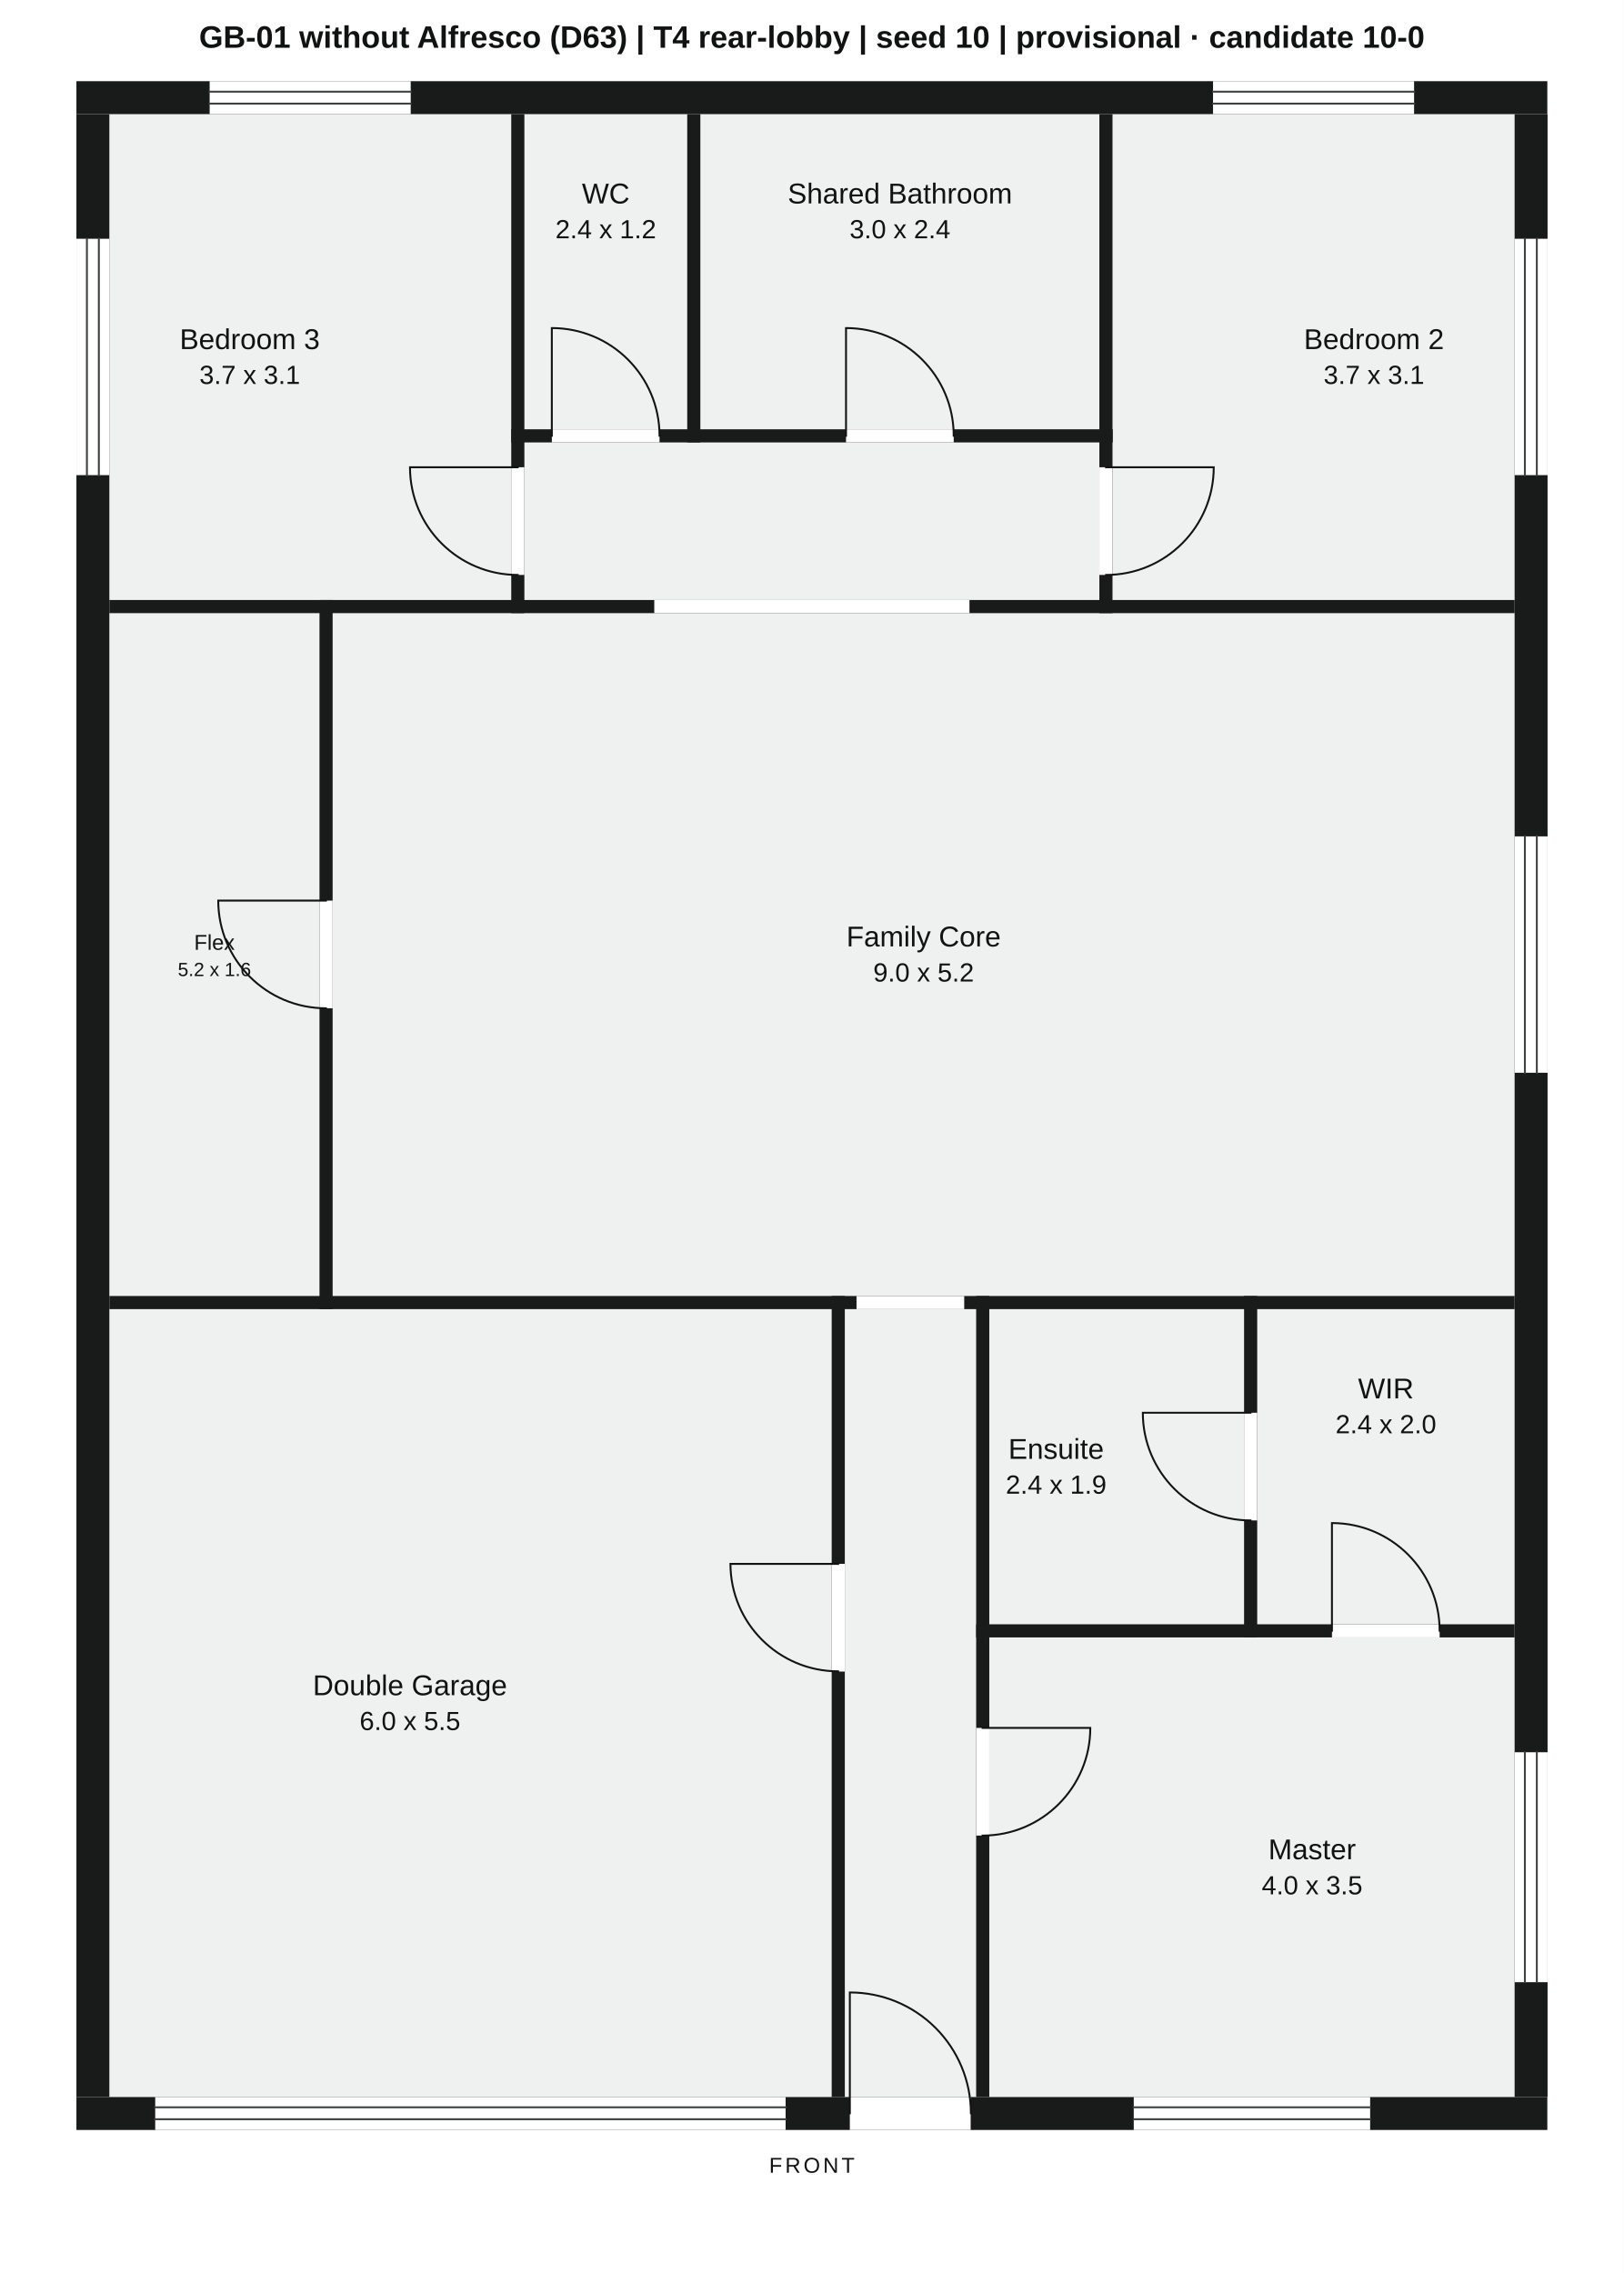
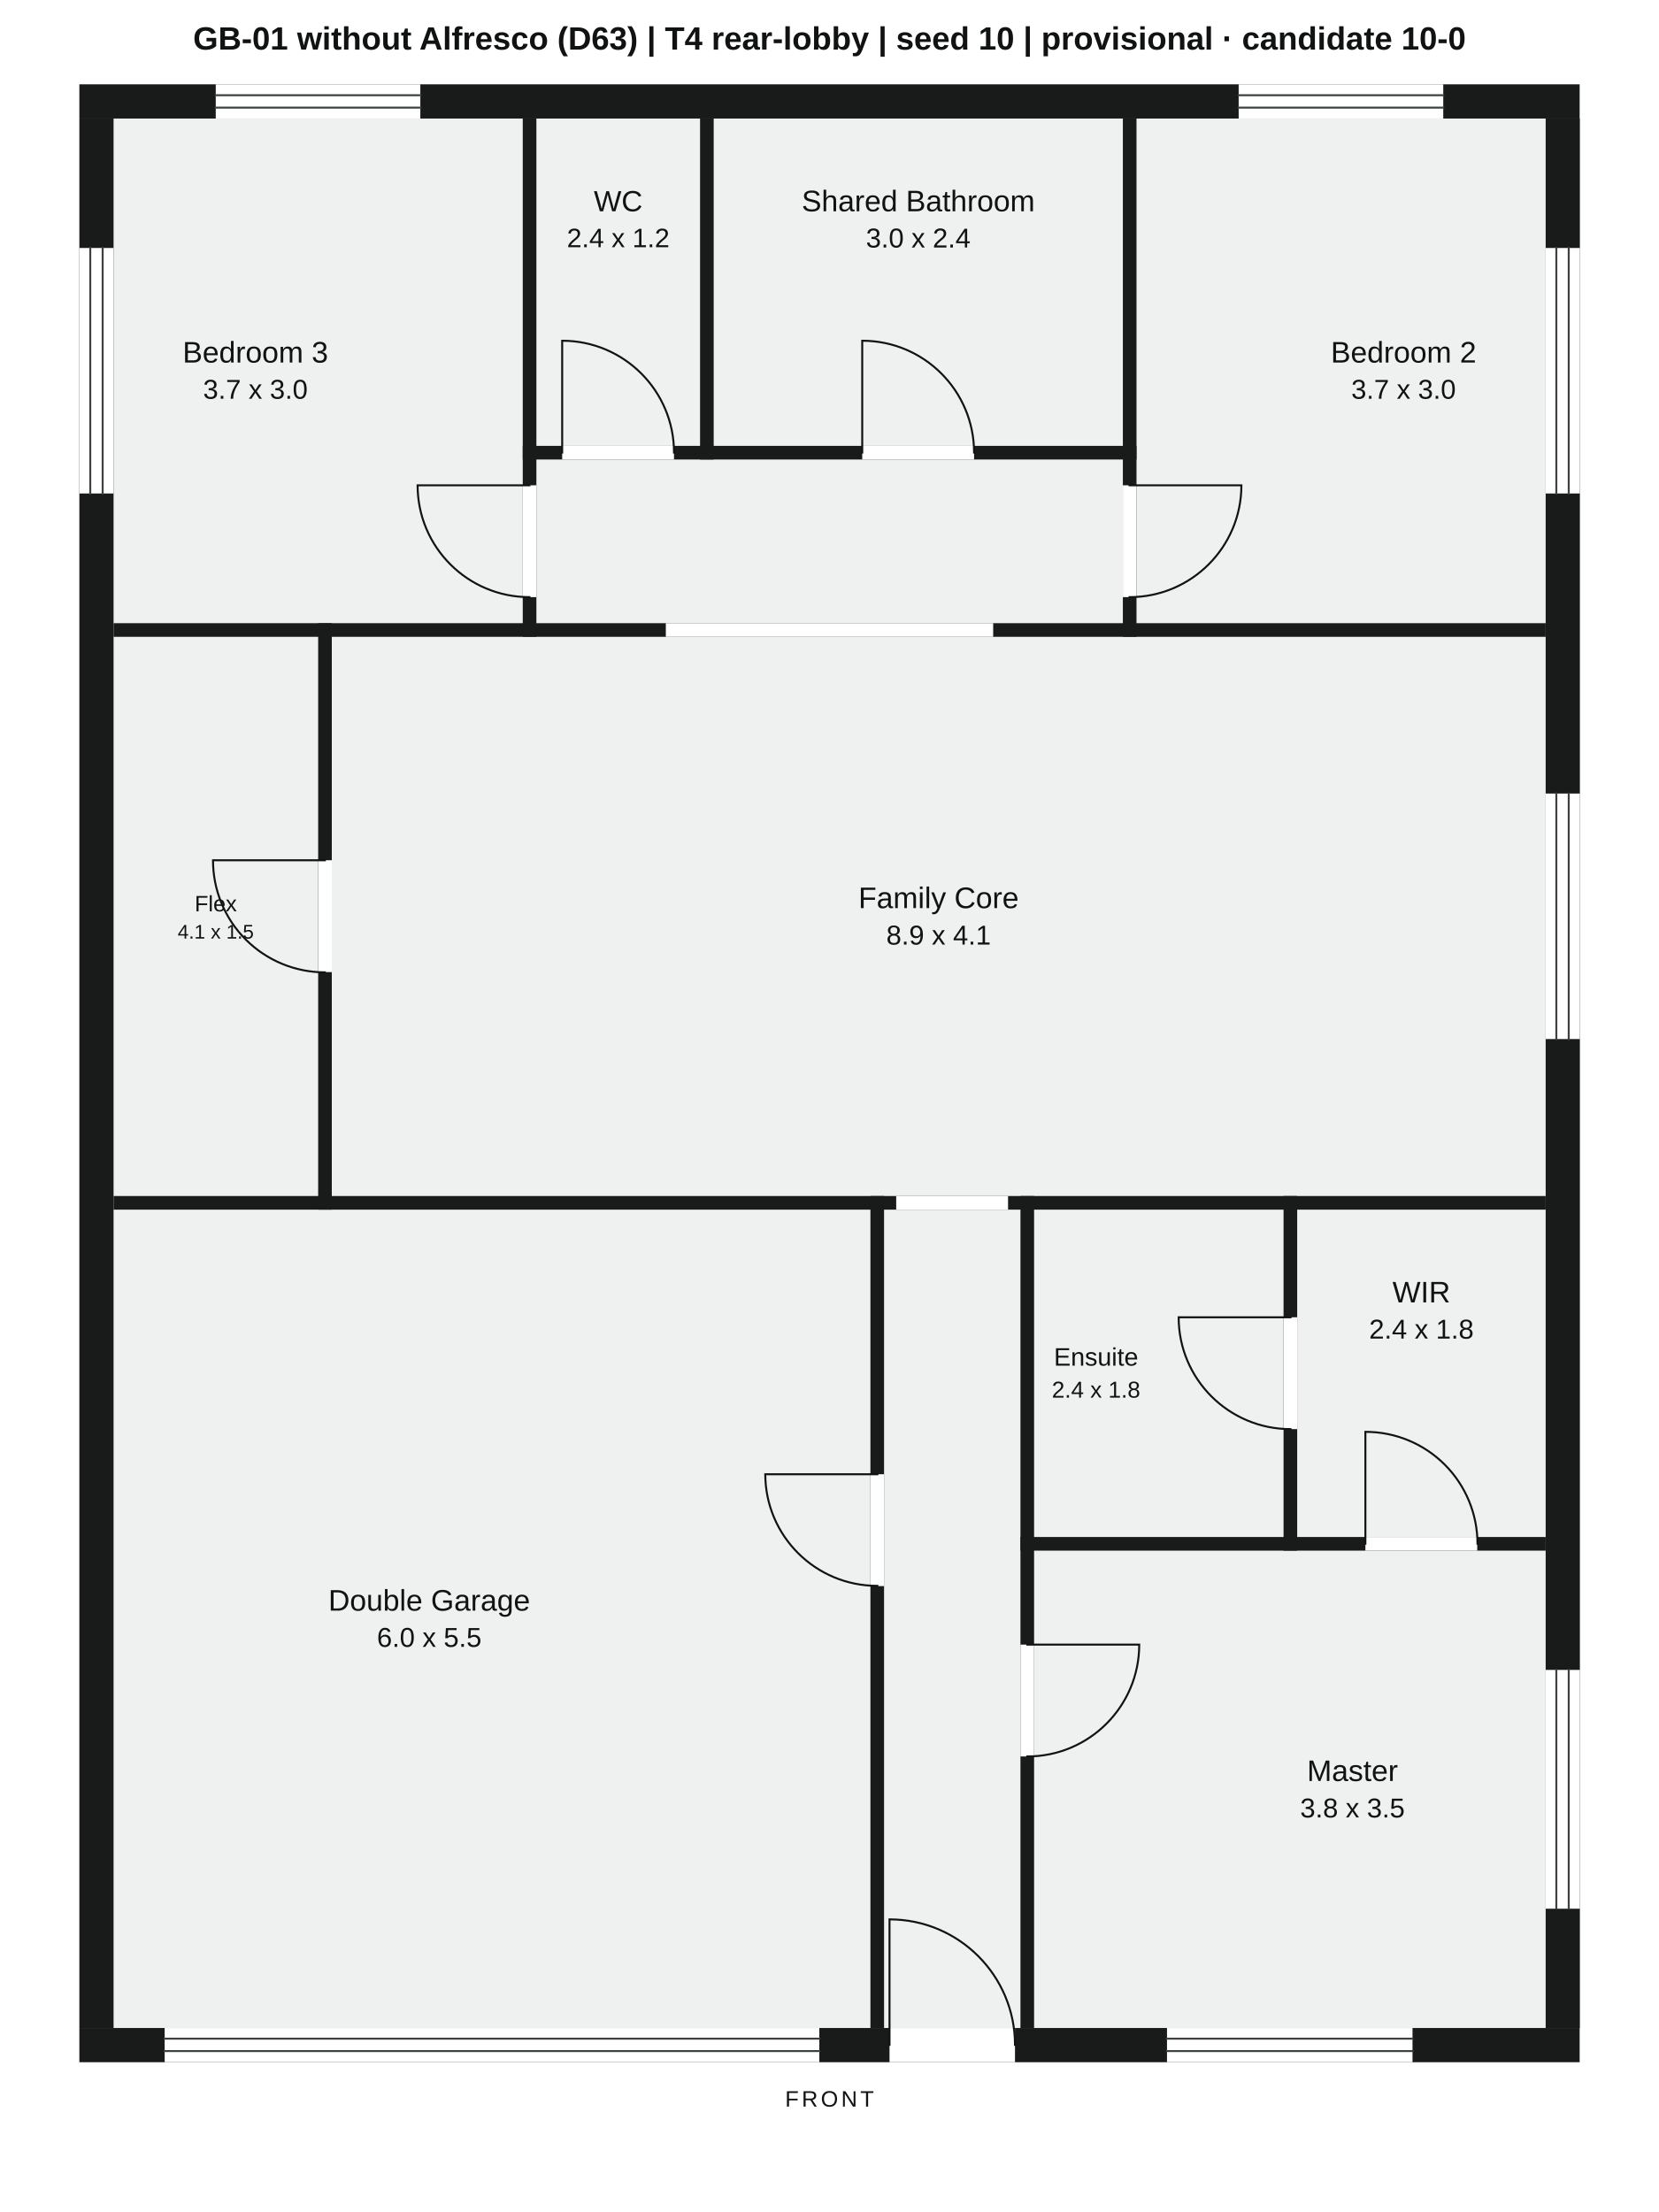
- <svg xmlns="http://www.w3.org/2000/svg" width="680" height="952" viewBox="0 0 680 952" role="img" aria-label="GB-01 without Alfresco (D63) | T4 rear-lobby | seed 10 | provisional · candidate 10-0" font-family="Arial, Helvetica, sans-serif" shape-rendering="geometricPrecision">
+ <svg xmlns="http://www.w3.org/2000/svg" width="669" height="892" viewBox="0 0 669 892" role="img" aria-label="GB-01 without Alfresco (D63) | T4 rear-lobby | seed 10 | provisional · candidate 10-0" font-family="Arial, Helvetica, sans-serif" shape-rendering="geometricPrecision">
  <rect width="100%" height="100%" fill="#fff" />
-   <rect x="45.8" y="47.8" width="588.5" height="830.5" fill="#eef1ef" stroke="none" />
-   <rect x="414.3" y="685.8" width="220.0" height="192.5" fill="#eef1ef" stroke="none" />
-   <rect x="526.5" y="548.3" width="107.8" height="132.0" fill="#eef1ef" stroke="none" />
-   <rect x="414.3" y="548.3" width="106.7" height="132.0" fill="#eef1ef" stroke="none" />
-   <rect x="45.8" y="548.3" width="302.5" height="330.0" fill="#eef1ef" stroke="none" />
-   <rect x="139.3" y="256.8" width="495.0" height="286.0" fill="#eef1ef" stroke="none" />
-   <rect x="465.9" y="47.8" width="168.3" height="203.5" fill="#eef1ef" stroke="none" />
-   <rect x="293.3" y="47.8" width="167.2" height="132.0" fill="#eef1ef" stroke="none" />
-   <rect x="219.6" y="47.8" width="68.2" height="132.0" fill="#eef1ef" stroke="none" />
-   <rect x="45.8" y="47.8" width="168.3" height="203.5" fill="#eef1ef" stroke="none" />
-   <rect x="353.8" y="806.8" width="55.0" height="71.5" fill="#eef1ef" stroke="none" />
-   <rect x="353.8" y="548.3" width="55.0" height="258.5" fill="#eef1ef" stroke="none" />
-   <rect x="219.6" y="185.3" width="240.9" height="66.0" fill="#eef1ef" stroke="none" />
-   <rect x="32.0" y="34.0" width="616.0" height="13.8" fill="#191b1a" stroke="none" />
-   <rect x="32.0" y="878.3" width="616.0" height="13.8" fill="#191b1a" stroke="none" />
-   <rect x="32.0" y="47.8" width="13.8" height="830.5" fill="#191b1a" stroke="none" />
-   <rect x="634.3" y="47.8" width="13.8" height="830.5" fill="#191b1a" stroke="none" />
-   <rect x="408.8" y="542.8" width="5.5" height="335.5" fill="#191b1a" stroke="none" />
-   <rect x="521.0" y="542.8" width="5.5" height="143.0" fill="#191b1a" stroke="none" />
-   <rect x="348.3" y="542.8" width="5.5" height="335.5" fill="#191b1a" stroke="none" />
-   <rect x="133.8" y="251.3" width="5.5" height="297.0" fill="#191b1a" stroke="none" />
-   <rect x="460.4" y="47.8" width="5.5" height="209.0" fill="#191b1a" stroke="none" />
-   <rect x="287.8" y="47.8" width="5.5" height="137.5" fill="#191b1a" stroke="none" />
-   <rect x="214.1" y="47.8" width="5.5" height="209.0" fill="#191b1a" stroke="none" />
-   <rect x="408.8" y="680.3" width="225.5" height="5.5" fill="#191b1a" stroke="none" />
-   <rect x="45.8" y="542.8" width="588.5" height="5.5" fill="#191b1a" stroke="none" />
-   <rect x="45.8" y="251.3" width="588.5" height="5.5" fill="#191b1a" stroke="none" />
-   <rect x="214.1" y="179.8" width="251.9" height="5.5" fill="#191b1a" stroke="none" />
+   <rect x="45.8" y="47.8" width="577.5" height="770.0" fill="#eef1ef" stroke="none" />
+   <rect x="417.0" y="625.3" width="206.3" height="192.5" fill="#eef1ef" stroke="none" />
+   <rect x="523.1" y="487.8" width="100.1" height="132.0" fill="#eef1ef" stroke="none" />
+   <rect x="417.0" y="487.8" width="100.7" height="132.0" fill="#eef1ef" stroke="none" />
+   <rect x="45.8" y="487.8" width="305.3" height="330.0" fill="#eef1ef" stroke="none" />
+   <rect x="133.8" y="256.8" width="489.5" height="225.5" fill="#eef1ef" stroke="none" />
+   <rect x="458.3" y="47.8" width="165.0" height="203.5" fill="#eef1ef" stroke="none" />
+   <rect x="287.8" y="47.8" width="165.0" height="132.0" fill="#eef1ef" stroke="none" />
+   <rect x="216.3" y="47.8" width="66.0" height="132.0" fill="#eef1ef" stroke="none" />
+   <rect x="45.8" y="47.8" width="165.0" height="203.5" fill="#eef1ef" stroke="none" />
+   <rect x="356.5" y="746.3" width="55.0" height="71.5" fill="#eef1ef" stroke="none" />
+   <rect x="356.5" y="487.8" width="55.0" height="258.5" fill="#eef1ef" stroke="none" />
+   <rect x="216.3" y="185.3" width="236.5" height="66.0" fill="#eef1ef" stroke="none" />
+   <rect x="32.0" y="34.0" width="605.0" height="13.8" fill="#191b1a" stroke="none" />
+   <rect x="32.0" y="817.8" width="605.0" height="13.8" fill="#191b1a" stroke="none" />
+   <rect x="32.0" y="47.8" width="13.8" height="770.0" fill="#191b1a" stroke="none" />
+   <rect x="623.3" y="47.8" width="13.8" height="770.0" fill="#191b1a" stroke="none" />
+   <rect x="411.5" y="482.3" width="5.5" height="335.5" fill="#191b1a" stroke="none" />
+   <rect x="517.6" y="482.3" width="5.5" height="143.0" fill="#191b1a" stroke="none" />
+   <rect x="351.0" y="482.3" width="5.5" height="335.5" fill="#191b1a" stroke="none" />
+   <rect x="128.3" y="251.3" width="5.5" height="236.5" fill="#191b1a" stroke="none" />
+   <rect x="452.8" y="47.8" width="5.5" height="209.0" fill="#191b1a" stroke="none" />
+   <rect x="282.3" y="47.8" width="5.5" height="137.5" fill="#191b1a" stroke="none" />
+   <rect x="210.8" y="47.8" width="5.5" height="209.0" fill="#191b1a" stroke="none" />
+   <rect x="411.5" y="619.8" width="211.8" height="5.5" fill="#191b1a" stroke="none" />
+   <rect x="45.8" y="482.3" width="577.5" height="5.5" fill="#191b1a" stroke="none" />
+   <rect x="45.8" y="251.3" width="577.5" height="5.5" fill="#191b1a" stroke="none" />
+   <rect x="210.8" y="179.8" width="247.5" height="5.5" fill="#191b1a" stroke="none" />
  <g class="presentational-window" data-room-id="master">
-     <rect x="474.8" y="878.3" width="99.0" height="13.8" fill="#fff" stroke="none" />
-     <line x1="474.8" y1="882.6" x2="573.8" y2="882.6" stroke="#3d4240" stroke-width="0.8" stroke-linecap="square" />
-     <line x1="474.8" y1="887.6" x2="573.8" y2="887.6" stroke="#3d4240" stroke-width="0.8" stroke-linecap="square" />
+     <rect x="470.6" y="817.8" width="99.0" height="13.8" fill="#fff" stroke="none" />
+     <line x1="470.6" y1="822.1" x2="569.6" y2="822.1" stroke="#3d4240" stroke-width="0.8" stroke-linecap="square" />
+     <line x1="470.6" y1="827.1" x2="569.6" y2="827.1" stroke="#3d4240" stroke-width="0.8" stroke-linecap="square" />
  </g>
  <g class="presentational-window" data-room-id="master">
-     <rect x="634.3" y="733.9" width="13.8" height="96.3" fill="#fff" stroke="none" />
-     <line x1="638.6" y1="733.9" x2="638.6" y2="830.1" stroke="#3d4240" stroke-width="0.8" stroke-linecap="square" />
-     <line x1="643.6" y1="733.9" x2="643.6" y2="830.1" stroke="#3d4240" stroke-width="0.8" stroke-linecap="square" />
+     <rect x="623.3" y="673.4" width="13.8" height="96.3" fill="#fff" stroke="none" />
+     <line x1="627.6" y1="673.4" x2="627.6" y2="769.6" stroke="#3d4240" stroke-width="0.8" stroke-linecap="square" />
+     <line x1="632.6" y1="673.4" x2="632.6" y2="769.6" stroke="#3d4240" stroke-width="0.8" stroke-linecap="square" />
  </g>
  <g class="presentational-window" data-room-id="core">
-     <rect x="634.3" y="350.3" width="13.8" height="99.0" fill="#fff" stroke="none" />
-     <line x1="638.6" y1="350.3" x2="638.6" y2="449.3" stroke="#3d4240" stroke-width="0.8" stroke-linecap="square" />
-     <line x1="643.6" y1="350.3" x2="643.6" y2="449.3" stroke="#3d4240" stroke-width="0.8" stroke-linecap="square" />
+     <rect x="623.3" y="320.0" width="13.8" height="99.0" fill="#fff" stroke="none" />
+     <line x1="627.6" y1="320.0" x2="627.6" y2="419.0" stroke="#3d4240" stroke-width="0.8" stroke-linecap="square" />
+     <line x1="632.6" y1="320.0" x2="632.6" y2="419.0" stroke="#3d4240" stroke-width="0.8" stroke-linecap="square" />
  </g>
  <g class="presentational-window" data-room-id="bed2">
-     <rect x="508.0" y="34.0" width="84.2" height="13.8" fill="#fff" stroke="none" />
-     <line x1="508.0" y1="38.4" x2="592.2" y2="38.4" stroke="#3d4240" stroke-width="0.8" stroke-linecap="square" />
-     <line x1="508.0" y1="43.4" x2="592.2" y2="43.4" stroke="#3d4240" stroke-width="0.8" stroke-linecap="square" />
+     <rect x="499.5" y="34.0" width="82.5" height="13.8" fill="#fff" stroke="none" />
+     <line x1="499.5" y1="38.4" x2="582.0" y2="38.4" stroke="#3d4240" stroke-width="0.8" stroke-linecap="square" />
+     <line x1="499.5" y1="43.4" x2="582.0" y2="43.4" stroke="#3d4240" stroke-width="0.8" stroke-linecap="square" />
  </g>
  <g class="presentational-window" data-room-id="bed2">
-     <rect x="634.3" y="100.0" width="13.8" height="99.0" fill="#fff" stroke="none" />
-     <line x1="638.6" y1="100.0" x2="638.6" y2="199.0" stroke="#3d4240" stroke-width="0.8" stroke-linecap="square" />
-     <line x1="643.6" y1="100.0" x2="643.6" y2="199.0" stroke="#3d4240" stroke-width="0.8" stroke-linecap="square" />
+     <rect x="623.3" y="100.0" width="13.8" height="99.0" fill="#fff" stroke="none" />
+     <line x1="627.6" y1="100.0" x2="627.6" y2="199.0" stroke="#3d4240" stroke-width="0.8" stroke-linecap="square" />
+     <line x1="632.6" y1="100.0" x2="632.6" y2="199.0" stroke="#3d4240" stroke-width="0.8" stroke-linecap="square" />
  </g>
  <g class="presentational-window" data-room-id="bed3">
-     <rect x="87.8" y="34.0" width="84.2" height="13.8" fill="#fff" stroke="none" />
-     <line x1="87.8" y1="38.4" x2="172.0" y2="38.4" stroke="#3d4240" stroke-width="0.8" stroke-linecap="square" />
-     <line x1="87.8" y1="43.4" x2="172.0" y2="43.4" stroke="#3d4240" stroke-width="0.8" stroke-linecap="square" />
+     <rect x="87.0" y="34.0" width="82.5" height="13.8" fill="#fff" stroke="none" />
+     <line x1="87.0" y1="38.4" x2="169.5" y2="38.4" stroke="#3d4240" stroke-width="0.8" stroke-linecap="square" />
+     <line x1="87.0" y1="43.4" x2="169.5" y2="43.4" stroke="#3d4240" stroke-width="0.8" stroke-linecap="square" />
  </g>
  <g class="presentational-window" data-room-id="bed3">
    <rect x="32.0" y="100.0" width="13.8" height="99.0" fill="#fff" stroke="none" />
    <line x1="36.4" y1="100.0" x2="36.4" y2="199.0" stroke="#3d4240" stroke-width="0.8" stroke-linecap="square" />
    <line x1="41.4" y1="100.0" x2="41.4" y2="199.0" stroke="#3d4240" stroke-width="0.8" stroke-linecap="square" />
  </g>
  <g data-door-id="D-master" data-door-style="swing">
-     <rect x="408.8" y="723.7" width="5.5" height="45.1" fill="#fff" stroke="none" />
-     <path d="M411.5 723.7 L456.6 723.7 M411.5 768.8 A45.1 45.1 0 0 0 456.6 723.7" fill="none" stroke="#111312" stroke-width="0.8" stroke-linecap="square" />
+     <rect x="411.5" y="663.2" width="5.5" height="45.1" fill="#fff" stroke="none" />
+     <path d="M414.3 663.2 L459.4 663.2 M414.3 708.3 A45.1 45.1 0 0 0 459.4 663.2" fill="none" stroke="#111312" stroke-width="0.8" stroke-linecap="square" />
  </g>
  <g data-door-id="D-wir" data-door-style="swing">
-     <rect x="557.8" y="680.3" width="45.1" height="5.5" fill="#fff" stroke="none" />
-     <path d="M557.8 683.0 L557.8 637.9 M602.9 683.0 A45.1 45.1 0 0 0 557.8 637.9" fill="none" stroke="#111312" stroke-width="0.8" stroke-linecap="square" />
+     <rect x="550.6" y="619.8" width="45.1" height="5.5" fill="#fff" stroke="none" />
+     <path d="M550.6 622.5 L550.6 577.4 M595.8 622.5 A45.1 45.1 0 0 0 550.6 577.4" fill="none" stroke="#111312" stroke-width="0.8" stroke-linecap="square" />
  </g>
  <g data-door-id="D-ensuite" data-door-style="swing">
-     <rect x="521.0" y="591.7" width="5.5" height="45.1" fill="#fff" stroke="none" />
-     <path d="M523.7 591.7 L478.6 591.7 M523.7 636.8 A45.1 45.1 0 0 1 478.6 591.7" fill="none" stroke="#111312" stroke-width="0.8" stroke-linecap="square" />
+     <rect x="517.6" y="531.2" width="5.5" height="45.1" fill="#fff" stroke="none" />
+     <path d="M520.4 531.2 L475.3 531.2 M520.4 576.3 A45.1 45.1 0 0 1 475.3 531.2" fill="none" stroke="#111312" stroke-width="0.8" stroke-linecap="square" />
  </g>
  <g data-door-id="D-garage" data-door-style="swing">
-     <rect x="348.3" y="655.0" width="5.5" height="45.1" fill="#fff" stroke="none" />
-     <path d="M351.0 655.0 L305.9 655.0 M351.0 700.0 A45.1 45.1 0 0 1 305.9 655.0" fill="none" stroke="#111312" stroke-width="0.8" stroke-linecap="square" />
+     <rect x="351.0" y="594.5" width="5.5" height="45.1" fill="#fff" stroke="none" />
+     <path d="M353.8 594.5 L308.6 594.5 M353.8 639.5 A45.1 45.1 0 0 1 308.6 594.5" fill="none" stroke="#111312" stroke-width="0.8" stroke-linecap="square" />
  </g>
  <g data-door-id="D-bed2" data-door-style="swing">
-     <rect x="460.4" y="195.7" width="5.5" height="45.1" fill="#fff" stroke="none" />
-     <path d="M463.2 195.7 L508.3 195.7 M463.2 240.8 A45.1 45.1 0 0 0 508.3 195.7" fill="none" stroke="#111312" stroke-width="0.8" stroke-linecap="square" />
+     <rect x="452.8" y="195.7" width="5.5" height="45.1" fill="#fff" stroke="none" />
+     <path d="M455.5 195.7 L500.6 195.7 M455.5 240.8 A45.1 45.1 0 0 0 500.6 195.7" fill="none" stroke="#111312" stroke-width="0.8" stroke-linecap="square" />
  </g>
  <g data-door-id="D-bath" data-door-style="swing">
-     <rect x="354.3" y="179.8" width="45.1" height="5.5" fill="#fff" stroke="none" />
-     <path d="M354.3 182.5 L354.3 137.4 M399.4 182.5 A45.1 45.1 0 0 0 354.3 137.4" fill="none" stroke="#111312" stroke-width="0.8" stroke-linecap="square" />
+     <rect x="347.7" y="179.8" width="45.1" height="5.5" fill="#fff" stroke="none" />
+     <path d="M347.7 182.5 L347.7 137.4 M392.8 182.5 A45.1 45.1 0 0 0 347.7 137.4" fill="none" stroke="#111312" stroke-width="0.8" stroke-linecap="square" />
  </g>
  <g data-door-id="D-wc" data-door-style="swing">
-     <rect x="231.1" y="179.8" width="45.1" height="5.5" fill="#fff" stroke="none" />
-     <path d="M231.1 182.5 L231.1 137.4 M276.2 182.5 A45.1 45.1 0 0 0 231.1 137.4" fill="none" stroke="#111312" stroke-width="0.8" stroke-linecap="square" />
+     <rect x="226.7" y="179.8" width="45.1" height="5.5" fill="#fff" stroke="none" />
+     <path d="M226.7 182.5 L226.7 137.4 M271.8 182.5 A45.1 45.1 0 0 0 226.7 137.4" fill="none" stroke="#111312" stroke-width="0.8" stroke-linecap="square" />
  </g>
  <g data-door-id="D-bed3" data-door-style="swing">
-     <rect x="214.1" y="195.7" width="5.5" height="45.1" fill="#fff" stroke="none" />
-     <path d="M216.8 195.7 L171.7 195.7 M216.8 240.8 A45.1 45.1 0 0 1 171.7 195.7" fill="none" stroke="#111312" stroke-width="0.8" stroke-linecap="square" />
+     <rect x="210.8" y="195.7" width="5.5" height="45.1" fill="#fff" stroke="none" />
+     <path d="M213.5 195.7 L168.4 195.7 M213.5 240.8 A45.1 45.1 0 0 1 168.4 195.7" fill="none" stroke="#111312" stroke-width="0.8" stroke-linecap="square" />
  </g>
  <g data-door-id="D-flex-side" data-door-style="swing">
-     <rect x="133.8" y="377.2" width="5.5" height="45.1" fill="#fff" stroke="none" />
-     <path d="M136.5 377.2 L91.4 377.2 M136.5 422.3 A45.1 45.1 0 0 1 91.4 377.2" fill="none" stroke="#111312" stroke-width="0.8" stroke-linecap="square" />
+     <rect x="128.3" y="346.9" width="5.5" height="45.1" fill="#fff" stroke="none" />
+     <path d="M131.0 346.9 L85.9 346.9 M131.0 392.1 A45.1 45.1 0 0 1 85.9 346.9" fill="none" stroke="#111312" stroke-width="0.8" stroke-linecap="square" />
  </g>
  <g data-door-id="C-H-stem-core" data-door-style="cased">
-     <rect x="358.7" y="542.8" width="45.1" height="5.5" fill="#fff" stroke="none" />
+     <rect x="361.4" y="482.3" width="45.1" height="5.5" fill="#fff" stroke="none" />
  </g>
  <g data-door-id="C-H-rear-core" data-door-style="cased">
-     <rect x="274.0" y="251.3" width="132.0" height="5.5" fill="#fff" stroke="none" />
+     <rect x="268.5" y="251.3" width="132.0" height="5.5" fill="#fff" stroke="none" />
  </g>
  <g data-door-id="D-front" data-door-style="swing">
-     <rect x="355.9" y="878.3" width="50.6" height="13.8" fill="#fff" stroke="none" />
-     <path d="M355.9 885.1 L355.9 834.5 M406.6 885.1 A50.6 50.6 0 0 0 355.9 834.5" fill="none" stroke="#111312" stroke-width="0.8" stroke-linecap="square" />
+     <rect x="358.7" y="817.8" width="50.6" height="13.8" fill="#fff" stroke="none" />
+     <path d="M358.7 824.6 L358.7 774.0 M409.3 824.6 A50.6 50.6 0 0 0 358.7 774.0" fill="none" stroke="#111312" stroke-width="0.8" stroke-linecap="square" />
  </g>
  <g data-door-id="D-vehicle" data-door-style="vehicle">
-     <rect x="65.0" y="878.3" width="264.0" height="13.8" fill="#fff" stroke="none" />
-     <line x1="65.0" y1="882.6" x2="329.0" y2="882.6" stroke="#3d4240" stroke-width="0.8" stroke-linecap="square" />
-     <line x1="65.0" y1="887.6" x2="329.0" y2="887.6" stroke="#3d4240" stroke-width="0.8" stroke-linecap="square" />
+     <rect x="66.4" y="817.8" width="264.0" height="13.8" fill="#fff" stroke="none" />
+     <line x1="66.4" y1="822.1" x2="330.4" y2="822.1" stroke="#3d4240" stroke-width="0.8" stroke-linecap="square" />
+     <line x1="66.4" y1="827.1" x2="330.4" y2="827.1" stroke="#3d4240" stroke-width="0.8" stroke-linecap="square" />
  </g>
  <g class="room-label" data-room-id="master">
-     <text x="549.5" y="778.7" font-size="12.0" font-weight="500" text-anchor="middle" fill="#111312">Master</text>
-     <text x="549.5" y="793.4" font-size="11.0" text-anchor="middle" fill="#111312">4.0 x 3.5</text>
+     <text x="545.4" y="718.2" font-size="12.0" font-weight="500" text-anchor="middle" fill="#111312">Master</text>
+     <text x="545.4" y="732.9" font-size="11.0" text-anchor="middle" fill="#111312">3.8 x 3.5</text>
  </g>
  <g class="room-label" data-room-id="wir">
-     <text x="580.4" y="585.7" font-size="12.0" font-weight="500" text-anchor="middle" fill="#111312">WIR</text>
-     <text x="580.4" y="600.3" font-size="11.0" text-anchor="middle" fill="#111312">2.4 x 2.0</text>
+     <text x="573.2" y="525.2" font-size="12.0" font-weight="500" text-anchor="middle" fill="#111312">WIR</text>
+     <text x="573.2" y="539.8" font-size="11.0" text-anchor="middle" fill="#111312">2.4 x 1.8</text>
  </g>
  <g class="room-label" data-room-id="ensuite">
-     <text x="442.3" y="611.0" font-size="12.0" font-weight="500" text-anchor="middle" fill="#111312">Ensuite</text>
-     <text x="442.3" y="625.6" font-size="11.0" text-anchor="middle" fill="#111312">2.4 x 1.9</text>
+     <text x="442.0" y="550.7" font-size="10.2" font-weight="500" text-anchor="middle" fill="#111312">Ensuite</text>
+     <text x="442.0" y="563.6" font-size="9.3" text-anchor="middle" fill="#111312">2.4 x 1.8</text>
  </g>
  <g class="room-label" data-room-id="garage">
-     <text x="171.7" y="710.0" font-size="12.0" font-weight="500" text-anchor="middle" fill="#111312">Double Garage</text>
-     <text x="171.7" y="724.6" font-size="11.0" text-anchor="middle" fill="#111312">6.0 x 5.5</text>
+     <text x="173.1" y="649.5" font-size="12.0" font-weight="500" text-anchor="middle" fill="#111312">Double Garage</text>
+     <text x="173.1" y="664.1" font-size="11.0" text-anchor="middle" fill="#111312">6.0 x 5.5</text>
  </g>
  <g class="room-label" data-room-id="core">
-     <text x="386.8" y="396.4" font-size="12.0" font-weight="500" text-anchor="middle" fill="#111312">Family Core</text>
-     <text x="386.8" y="411.1" font-size="11.0" text-anchor="middle" fill="#111312">9.0 x 5.2</text>
+     <text x="378.5" y="366.2" font-size="12.0" font-weight="500" text-anchor="middle" fill="#111312">Family Core</text>
+     <text x="378.5" y="380.9" font-size="11.0" text-anchor="middle" fill="#111312">8.9 x 4.1</text>
  </g>
  <g class="room-label" data-room-id="bed2">
-     <text x="575.4" y="146.2" font-size="12.0" font-weight="500" text-anchor="middle" fill="#111312">Bedroom 2</text>
-     <text x="575.4" y="160.8" font-size="11.0" text-anchor="middle" fill="#111312">3.7 x 3.1</text>
+     <text x="566.0" y="146.2" font-size="12.0" font-weight="500" text-anchor="middle" fill="#111312">Bedroom 2</text>
+     <text x="566.0" y="160.8" font-size="11.0" text-anchor="middle" fill="#111312">3.7 x 3.0</text>
  </g>
  <g class="room-label" data-room-id="bath">
-     <text x="376.9" y="85.2" font-size="12.0" font-weight="500" text-anchor="middle" fill="#111312">Shared Bathroom</text>
-     <text x="376.9" y="99.8" font-size="11.0" text-anchor="middle" fill="#111312">3.0 x 2.4</text>
+     <text x="370.3" y="85.2" font-size="12.0" font-weight="500" text-anchor="middle" fill="#111312">Shared Bathroom</text>
+     <text x="370.3" y="99.8" font-size="11.0" text-anchor="middle" fill="#111312">3.0 x 2.4</text>
  </g>
  <g class="room-label" data-room-id="wc">
-     <text x="253.7" y="85.2" font-size="12.0" font-weight="500" text-anchor="middle" fill="#111312">WC</text>
-     <text x="253.7" y="99.8" font-size="11.0" text-anchor="middle" fill="#111312">2.4 x 1.2</text>
+     <text x="249.3" y="85.2" font-size="11.8" font-weight="500" text-anchor="middle" fill="#111312">WC</text>
+     <text x="249.3" y="99.7" font-size="10.8" text-anchor="middle" fill="#111312">2.4 x 1.2</text>
  </g>
  <g class="room-label" data-room-id="bed3">
-     <text x="104.6" y="146.2" font-size="12.0" font-weight="500" text-anchor="middle" fill="#111312">Bedroom 3</text>
-     <text x="104.6" y="160.8" font-size="11.0" text-anchor="middle" fill="#111312">3.7 x 3.1</text>
+     <text x="103.0" y="146.2" font-size="12.0" font-weight="500" text-anchor="middle" fill="#111312">Bedroom 3</text>
+     <text x="103.0" y="160.8" font-size="11.0" text-anchor="middle" fill="#111312">3.7 x 3.0</text>
  </g>
  <g class="flex-label" data-flex-id="flex-side">
-     <text x="89.8" y="397.8" font-size="9" font-weight="500" text-anchor="middle" fill="#111312">Flex</text>
-     <text x="89.8" y="408.8" font-size="8" text-anchor="middle" fill="#111312">5.2 x 1.6</text>
+     <text x="87.0" y="367.5" font-size="9" font-weight="500" text-anchor="middle" fill="#111312">Flex</text>
+     <text x="87.0" y="378.5" font-size="8" text-anchor="middle" fill="#111312">4.1 x 1.5</text>
  </g>
-   <text x="340.0" y="20" font-size="13" font-weight="600" text-anchor="middle" fill="#111312">GB-01 without Alfresco (D63) | T4 rear-lobby | seed 10 | provisional · candidate 10-0</text>
-   <text x="340.0" y="910.0" font-size="9" letter-spacing="1.2" text-anchor="middle" fill="#111312">FRONT</text>
+   <text x="334.5" y="20" font-size="13" font-weight="600" text-anchor="middle" fill="#111312">GB-01 without Alfresco (D63) | T4 rear-lobby | seed 10 | provisional · candidate 10-0</text>
+   <text x="334.5" y="849.5" font-size="9" letter-spacing="1.2" text-anchor="middle" fill="#111312">FRONT</text>
</svg>
